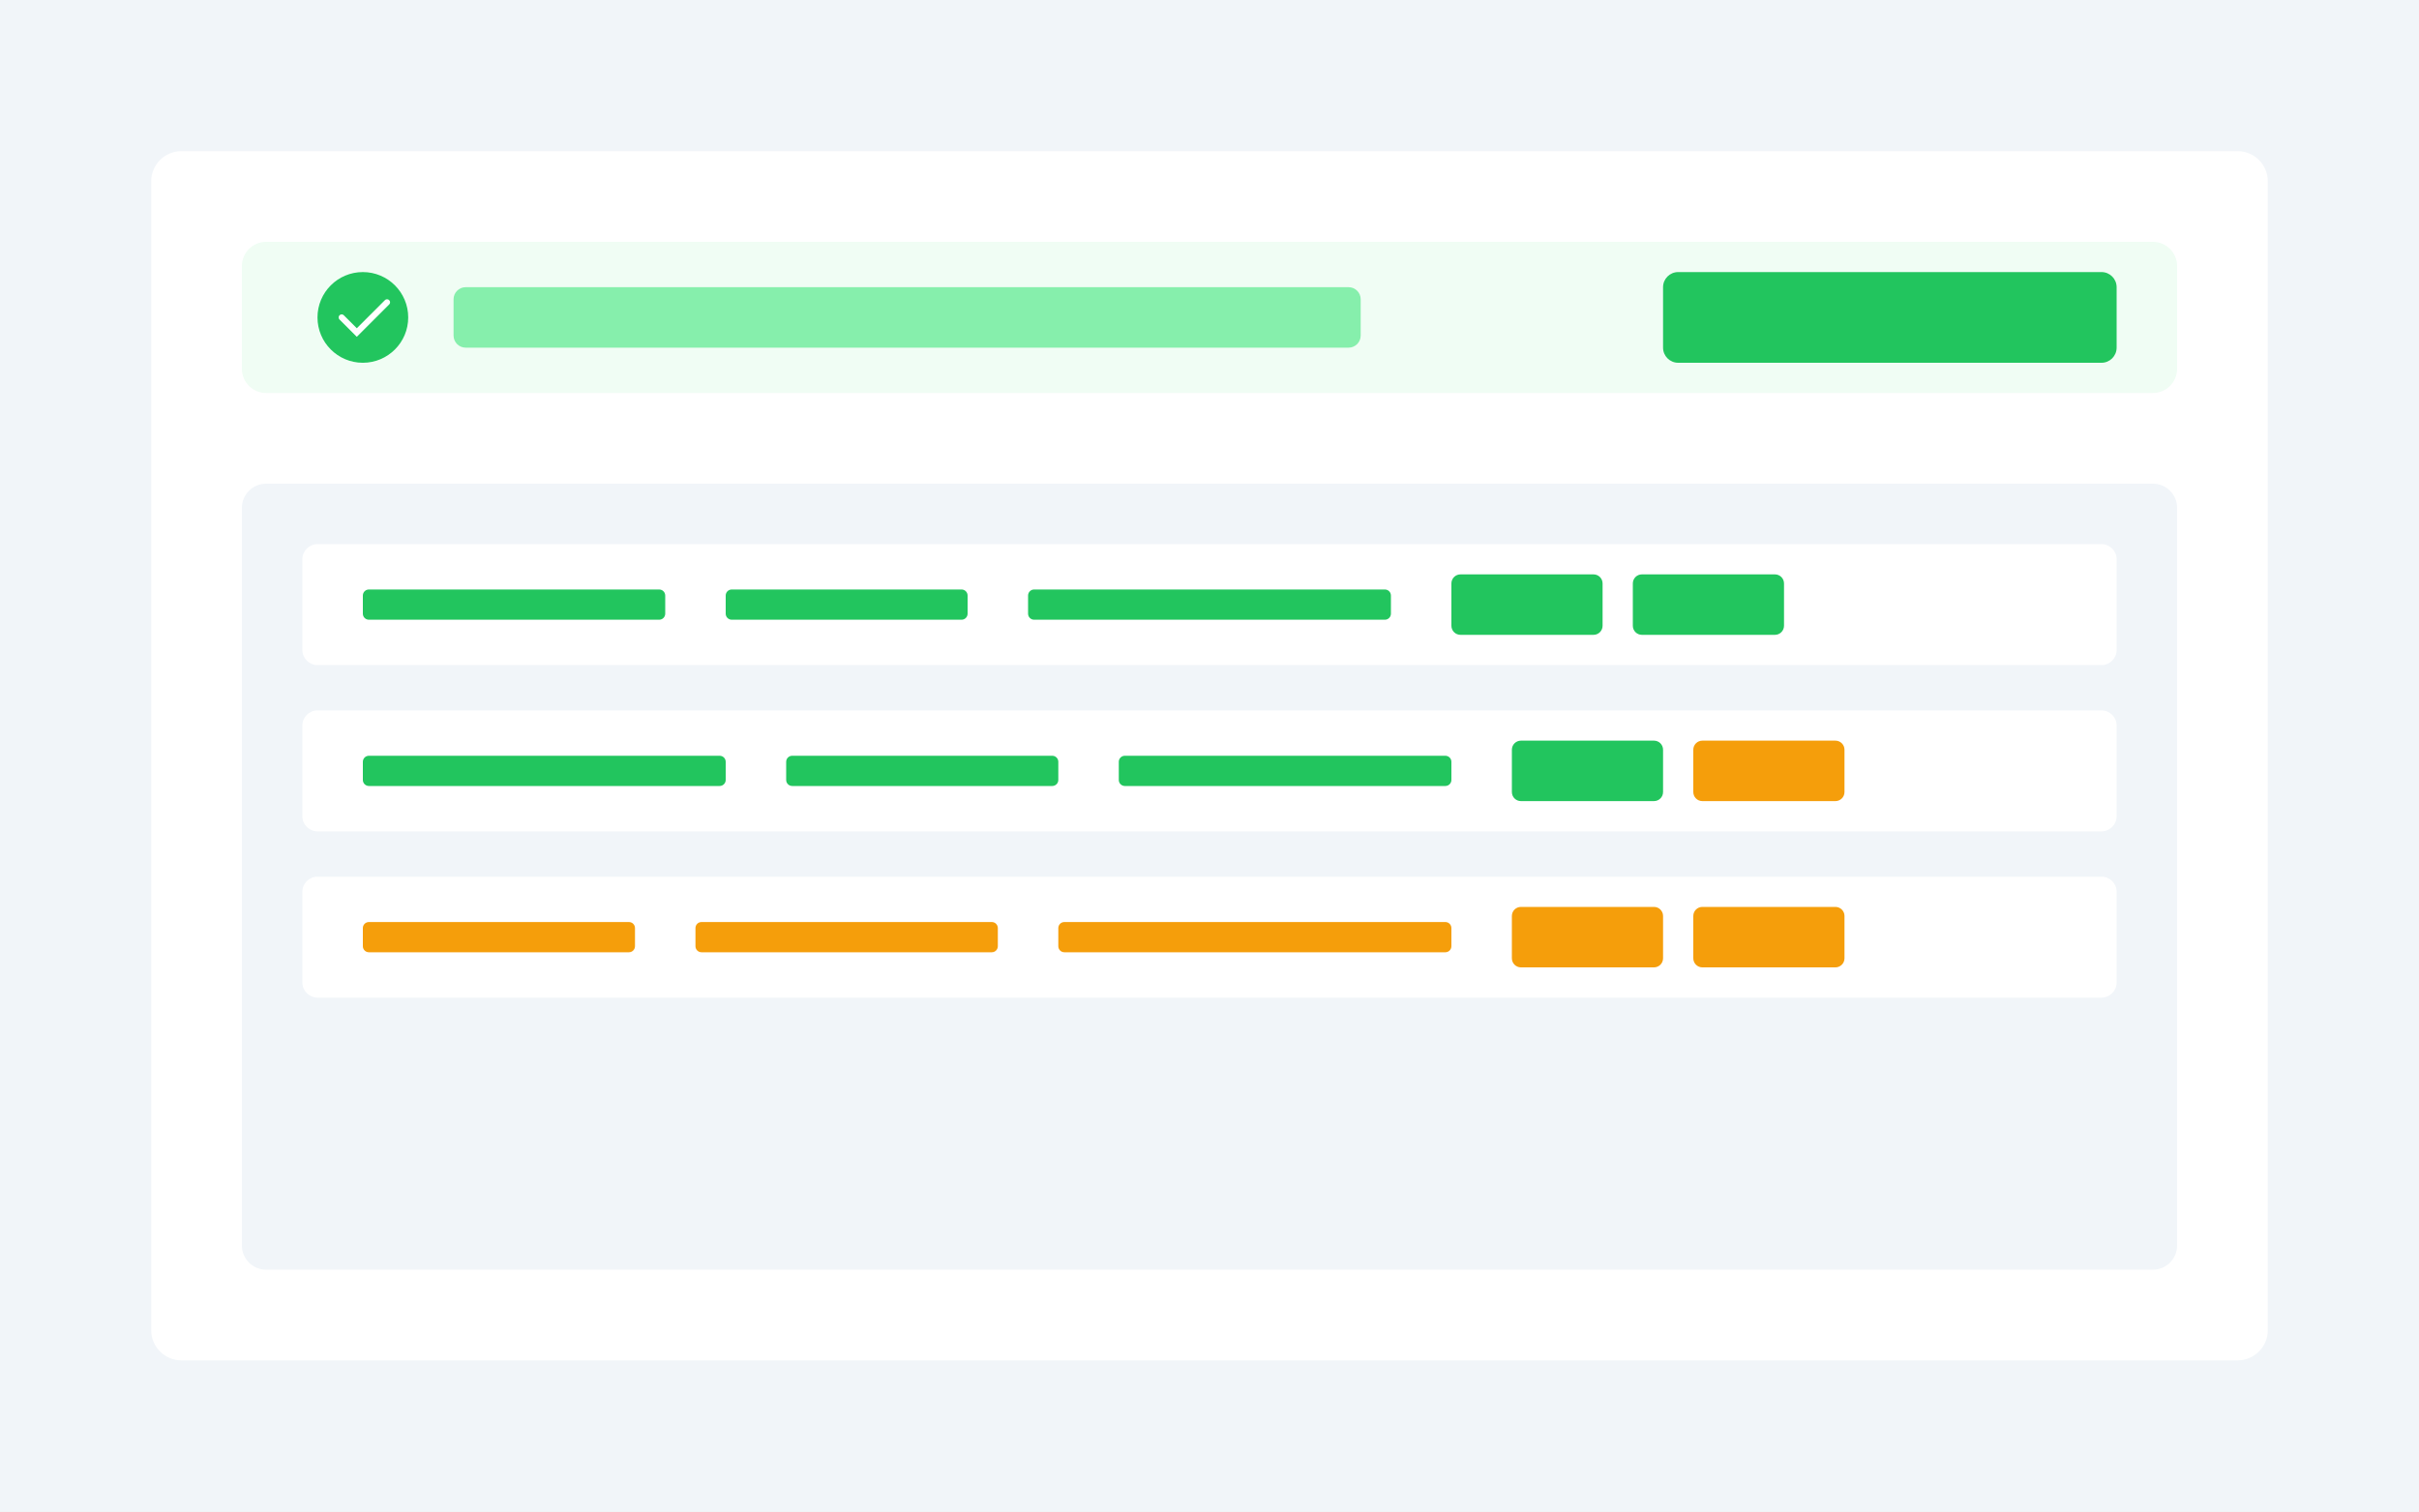
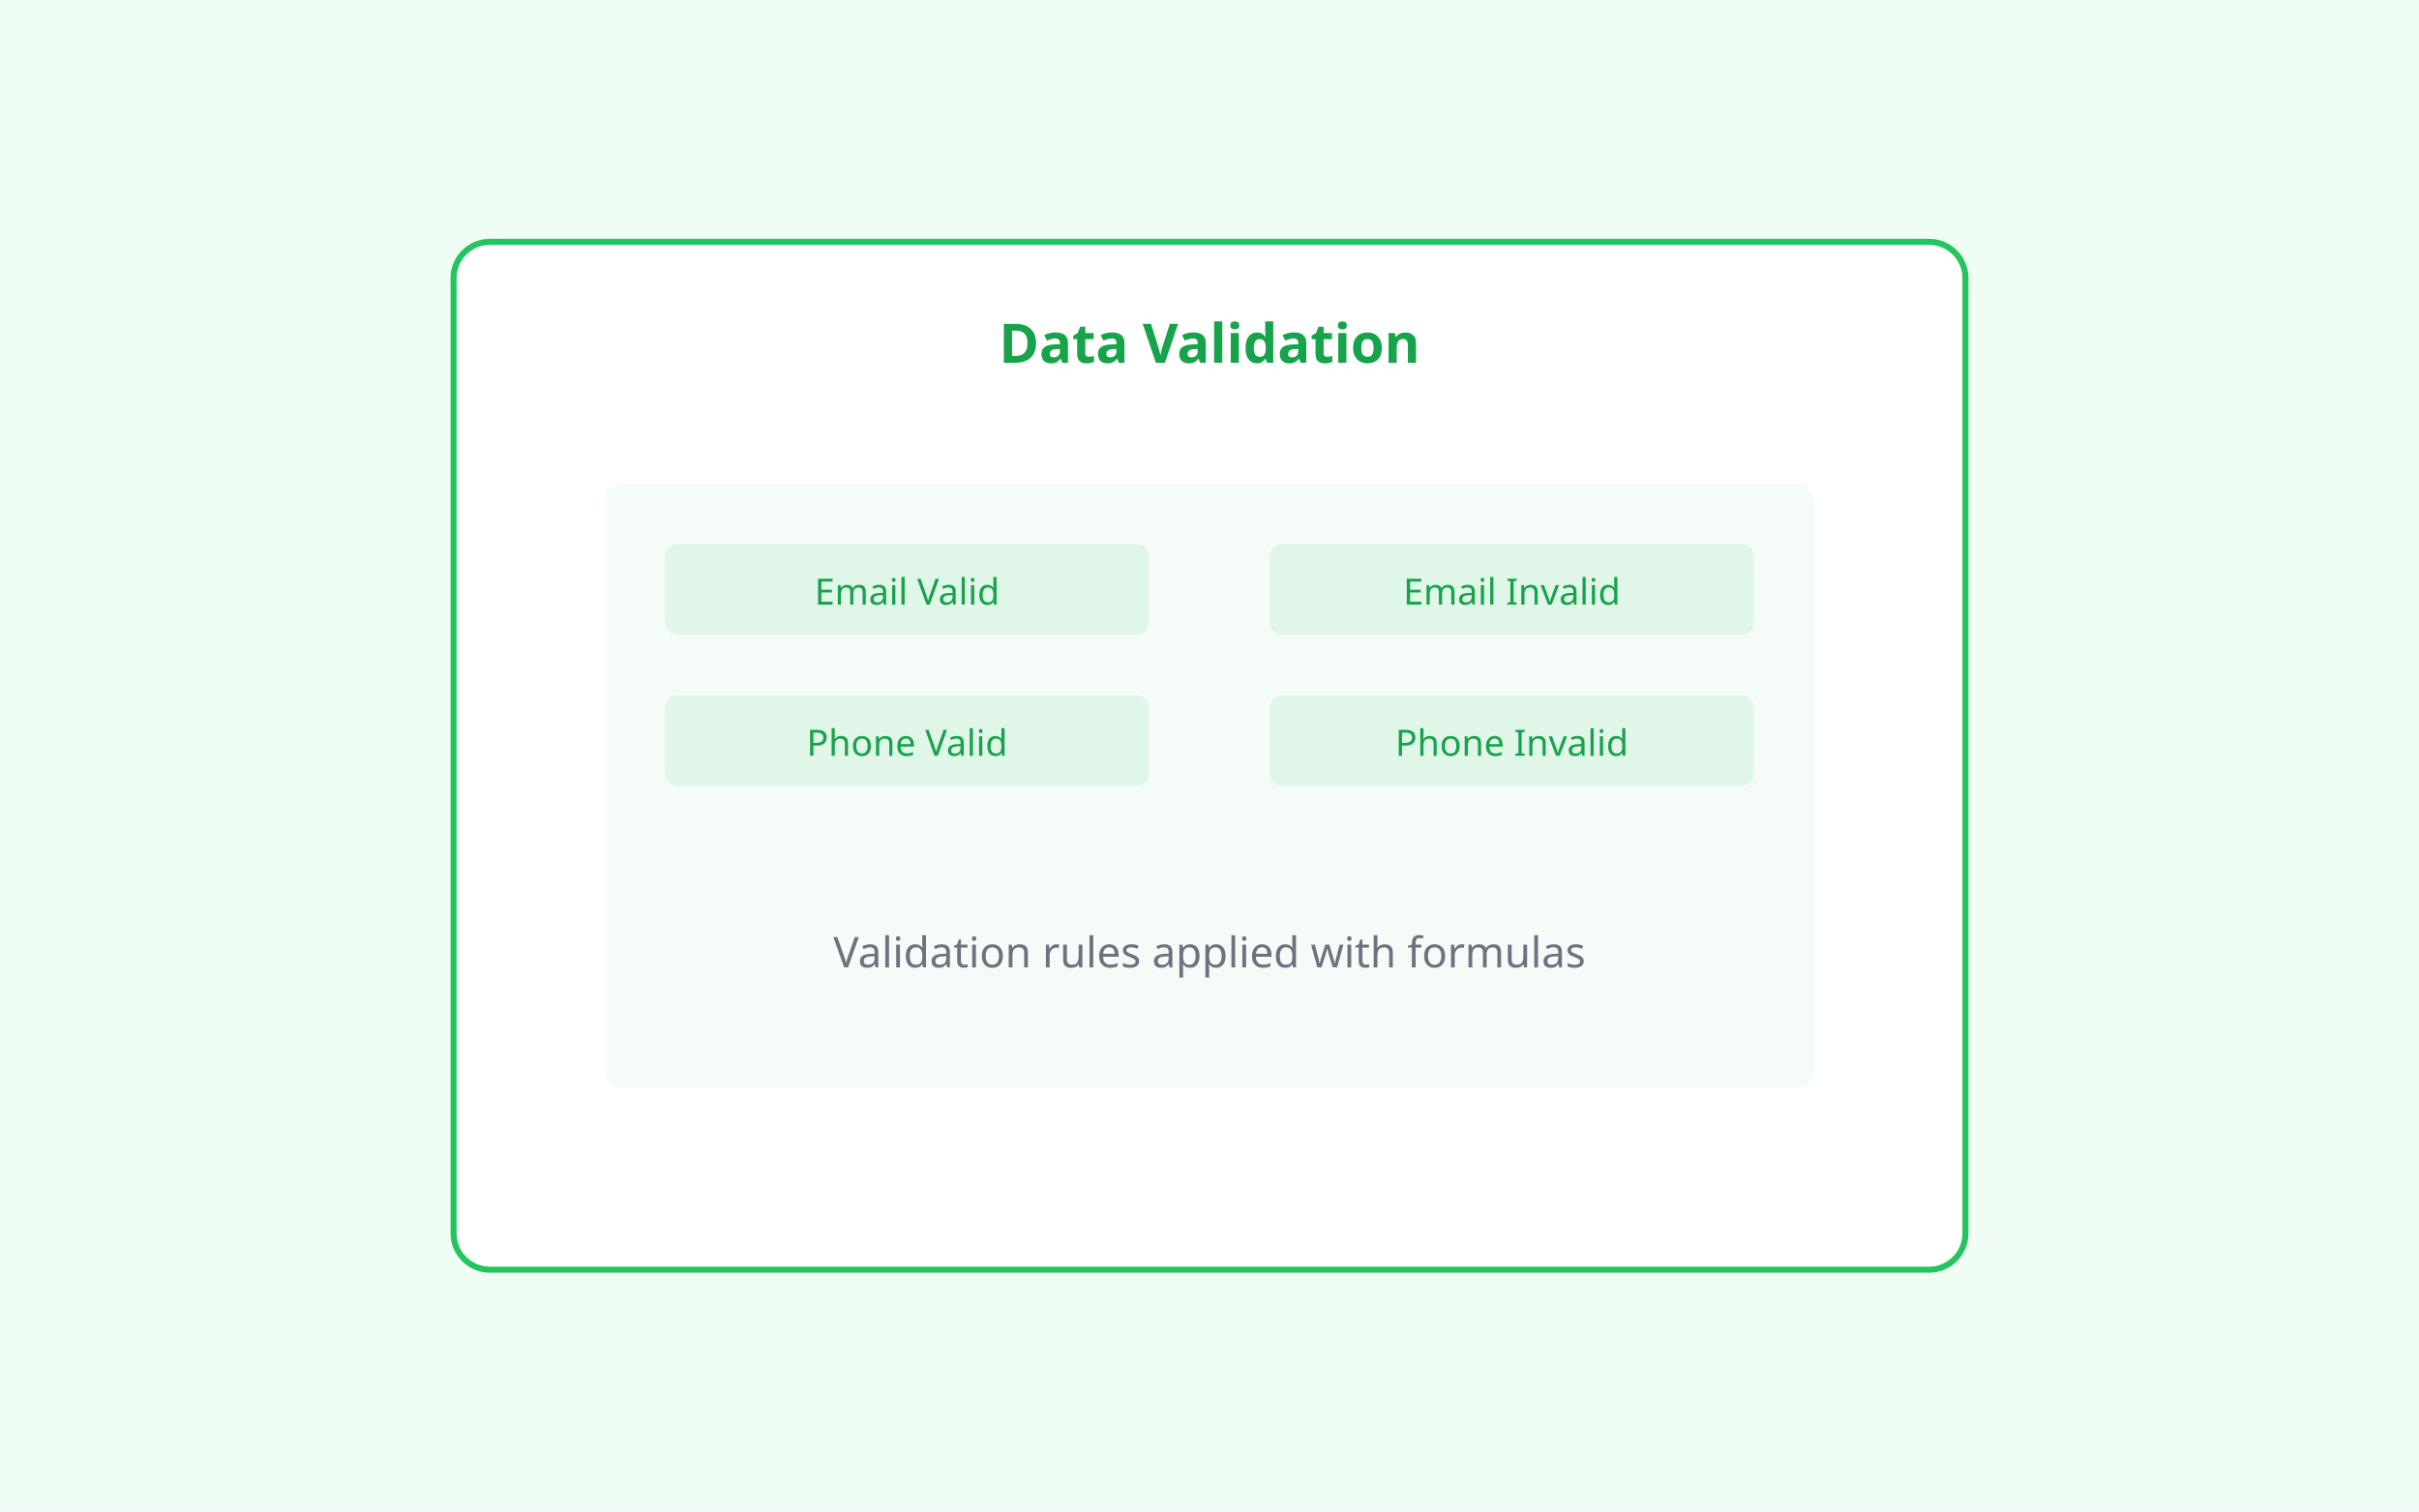
- <svg xmlns="http://www.w3.org/2000/svg" width="800" height="500" viewBox="0 0 800 500" fill="none">
-   <rect width="800" height="500" fill="#F1F5F9" />
-   <rect x="50" y="50" width="700" height="400" rx="10" fill="white" />
-   <rect x="80" y="80" width="640" height="50" rx="8" fill="#F0FDF4" />
-   <circle cx="120" cy="105" r="15" fill="#22C55E" />
-   <path d="M113 105 L118 110 L128 100" stroke="white" stroke-width="2" stroke-linecap="round" />
-   <rect x="150" y="95" width="300" height="20" rx="4" fill="#86EFAC" />
-   <rect x="550" y="90" width="150" height="30" rx="5" fill="#22C55E" />
-   <rect x="80" y="160" width="640" height="260" rx="8" fill="#F1F5F9" />
-   <rect x="100" y="180" width="600" height="40" rx="5" fill="white" />
-   <rect x="120" y="195" width="100" height="10" rx="2" fill="#22C55E" />
-   <rect x="240" y="195" width="80" height="10" rx="2" fill="#22C55E" />
-   <rect x="340" y="195" width="120" height="10" rx="2" fill="#22C55E" />
-   <rect x="480" y="190" width="50" height="20" rx="3" fill="#22C55E" />
-   <rect x="540" y="190" width="50" height="20" rx="3" fill="#22C55E" />
-   <rect x="100" y="235" width="600" height="40" rx="5" fill="white" />
-   <rect x="120" y="250" width="120" height="10" rx="2" fill="#22C55E" />
-   <rect x="260" y="250" width="90" height="10" rx="2" fill="#22C55E" />
-   <rect x="370" y="250" width="110" height="10" rx="2" fill="#22C55E" />
-   <rect x="500" y="245" width="50" height="20" rx="3" fill="#22C55E" />
-   <rect x="560" y="245" width="50" height="20" rx="3" fill="#F59E0B" />
-   <rect x="100" y="290" width="600" height="40" rx="5" fill="white" />
-   <rect x="120" y="305" width="90" height="10" rx="2" fill="#F59E0B" />
-   <rect x="230" y="305" width="100" height="10" rx="2" fill="#F59E0B" />
-   <rect x="350" y="305" width="130" height="10" rx="2" fill="#F59E0B" />
-   <rect x="500" y="300" width="50" height="20" rx="3" fill="#F59E0B" />
-   <rect x="560" y="300" width="50" height="20" rx="3" fill="#F59E0B" />
+ <svg xmlns="http://www.w3.org/2000/svg" viewBox="0 0 800 500" fill="none">
+   <rect width="800" height="500" fill="#F0FDF4" />
+   <rect x="150" y="80" width="500" height="340" rx="12" fill="white" stroke="#22C55E" stroke-width="2" />
+   <text x="400" y="120" text-anchor="middle" font-family="system-ui" font-size="18" font-weight="600" fill="#16A34A">Data Validation</text>
+   <rect x="200" y="160" width="400" height="200" rx="6" fill="#22C55E" opacity="0.05" />
+   <rect x="220" y="180" width="160" height="30" rx="4" fill="#22C55E" opacity="0.1" />
+   <text x="300" y="200" text-anchor="middle" font-family="system-ui" font-size="12" fill="#16A34A">Email Valid</text>
+   <rect x="420" y="180" width="160" height="30" rx="4" fill="#22C55E" opacity="0.1" />
+   <text x="500" y="200" text-anchor="middle" font-family="system-ui" font-size="12" fill="#16A34A">Email Invalid</text>
+   <rect x="220" y="230" width="160" height="30" rx="4" fill="#22C55E" opacity="0.1" />
+   <text x="300" y="250" text-anchor="middle" font-family="system-ui" font-size="12" fill="#16A34A">Phone Valid</text>
+   <rect x="420" y="230" width="160" height="30" rx="4" fill="#22C55E" opacity="0.1" />
+   <text x="500" y="250" text-anchor="middle" font-family="system-ui" font-size="12" fill="#16A34A">Phone Invalid</text>
+   <text x="400" y="320" text-anchor="middle" font-family="system-ui" font-size="14" fill="#6B7280">Validation rules applied with formulas</text>
</svg>
